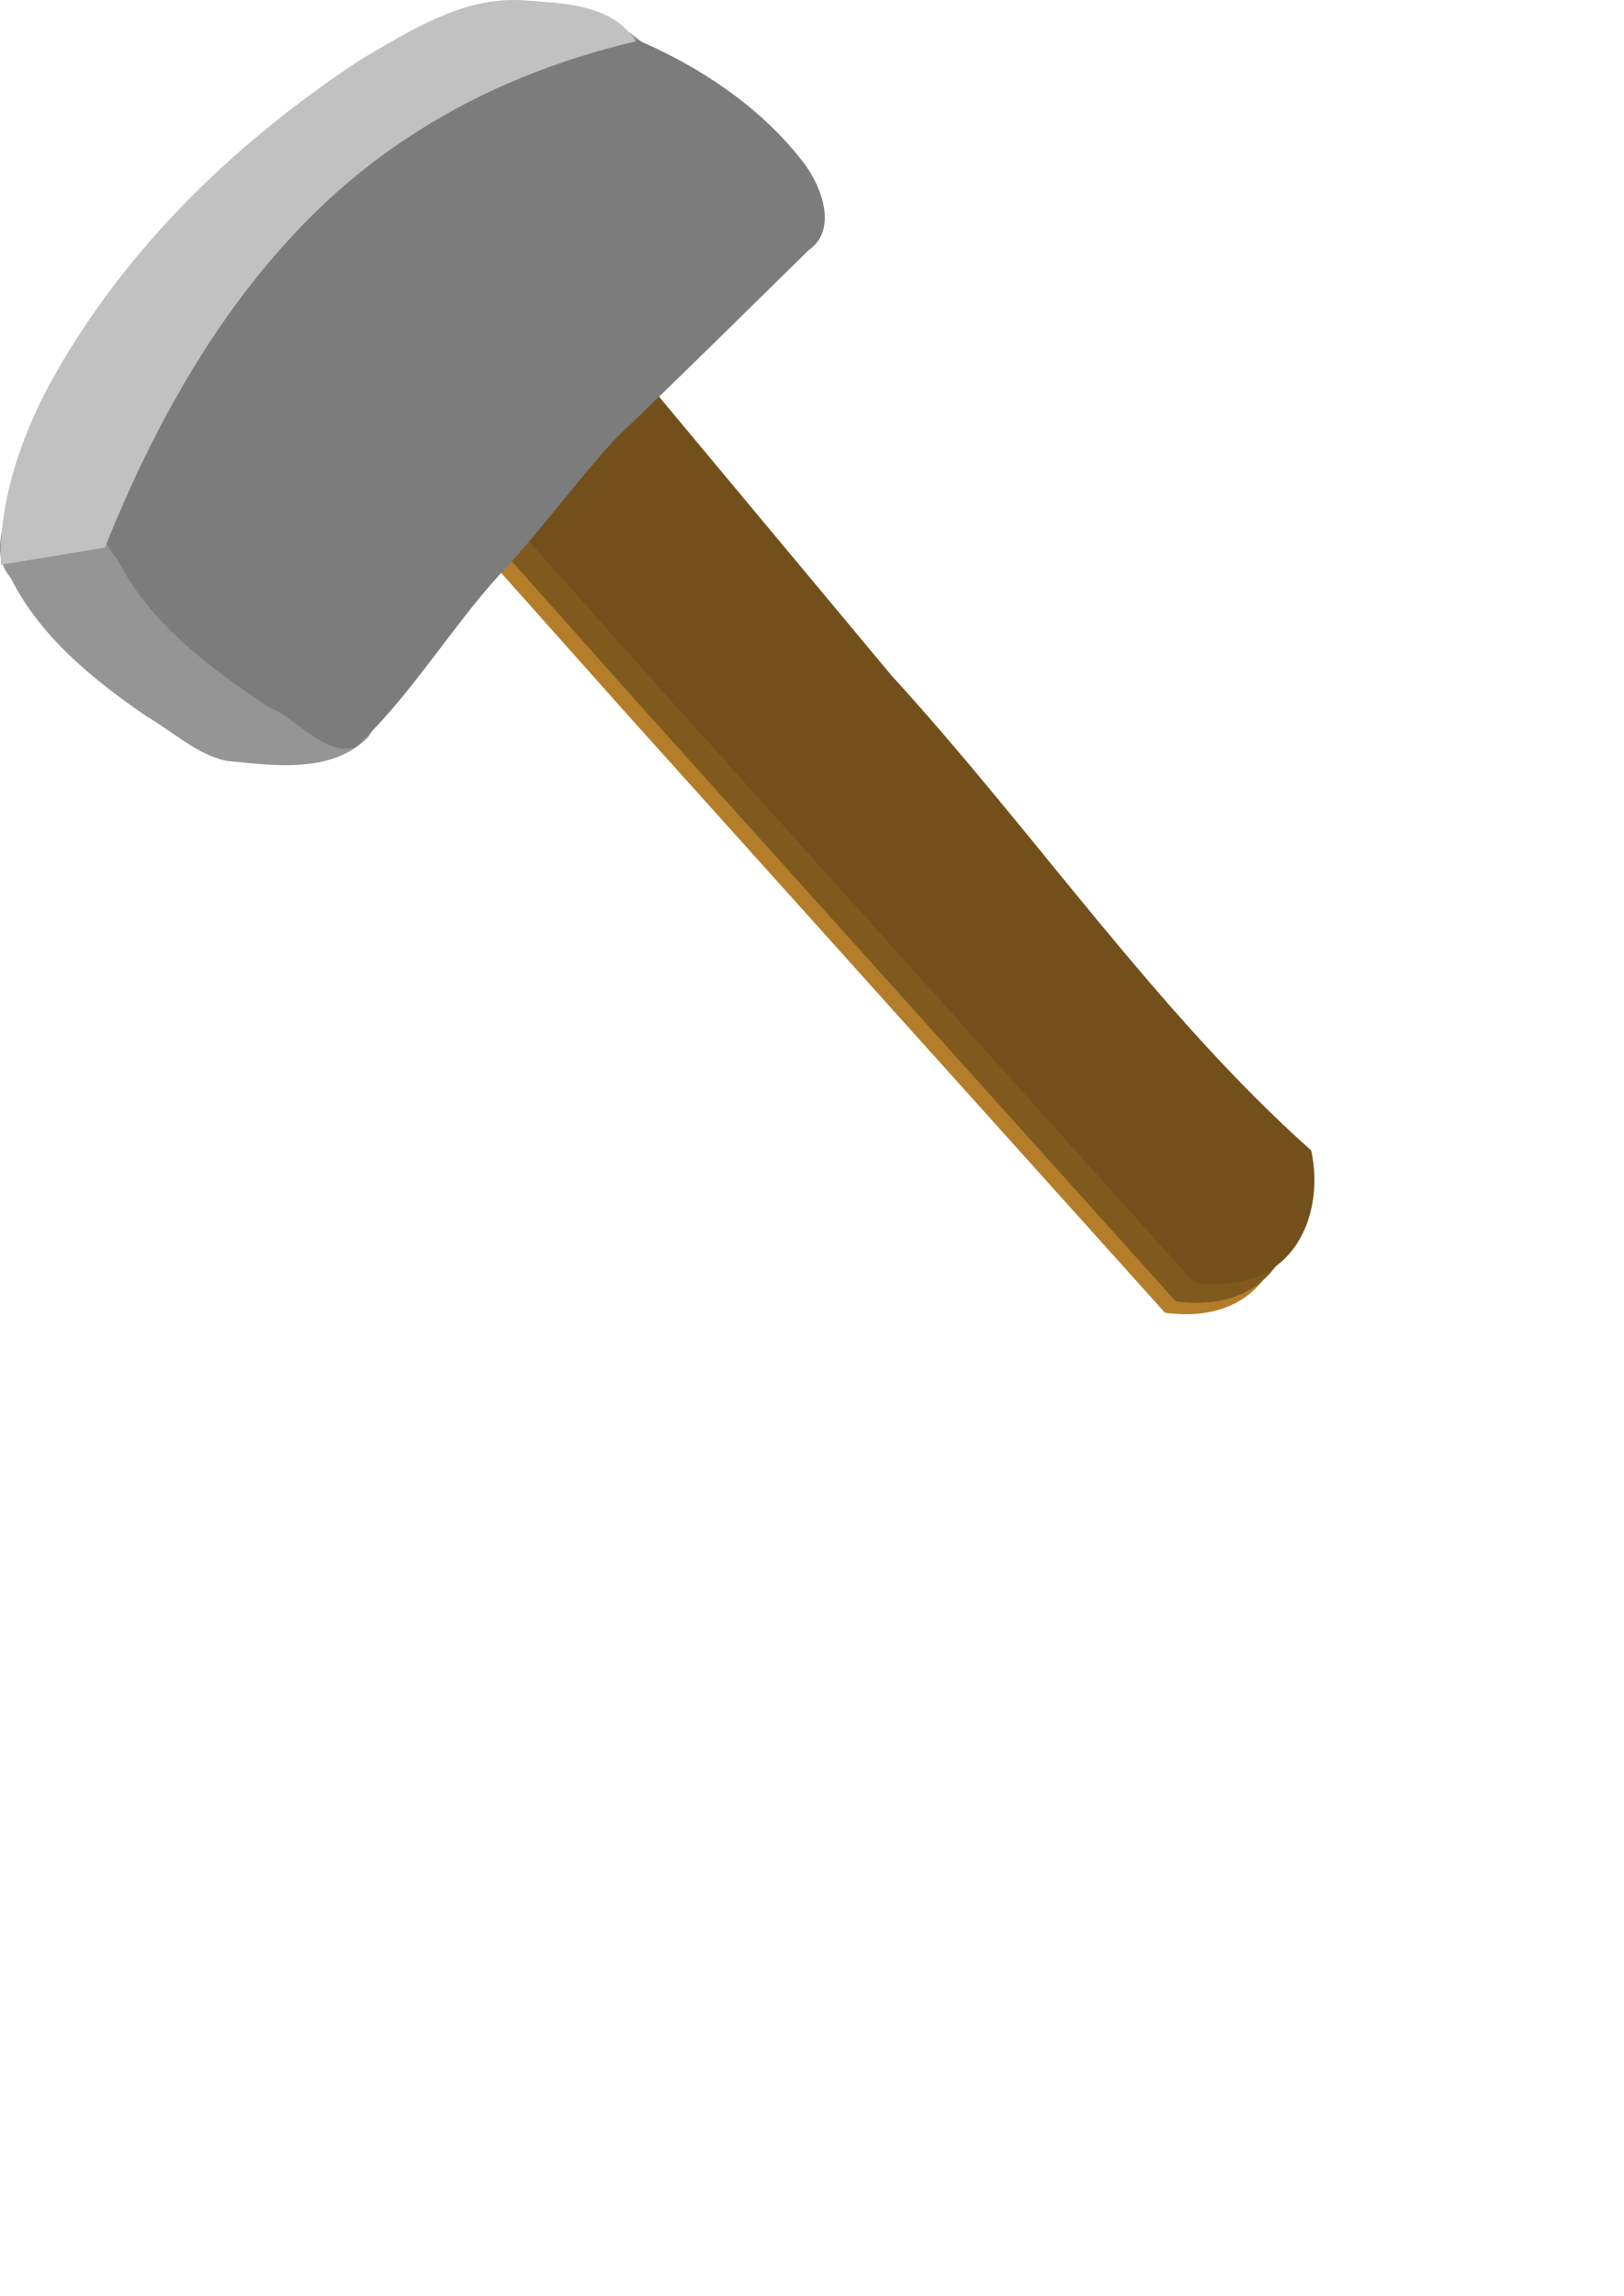
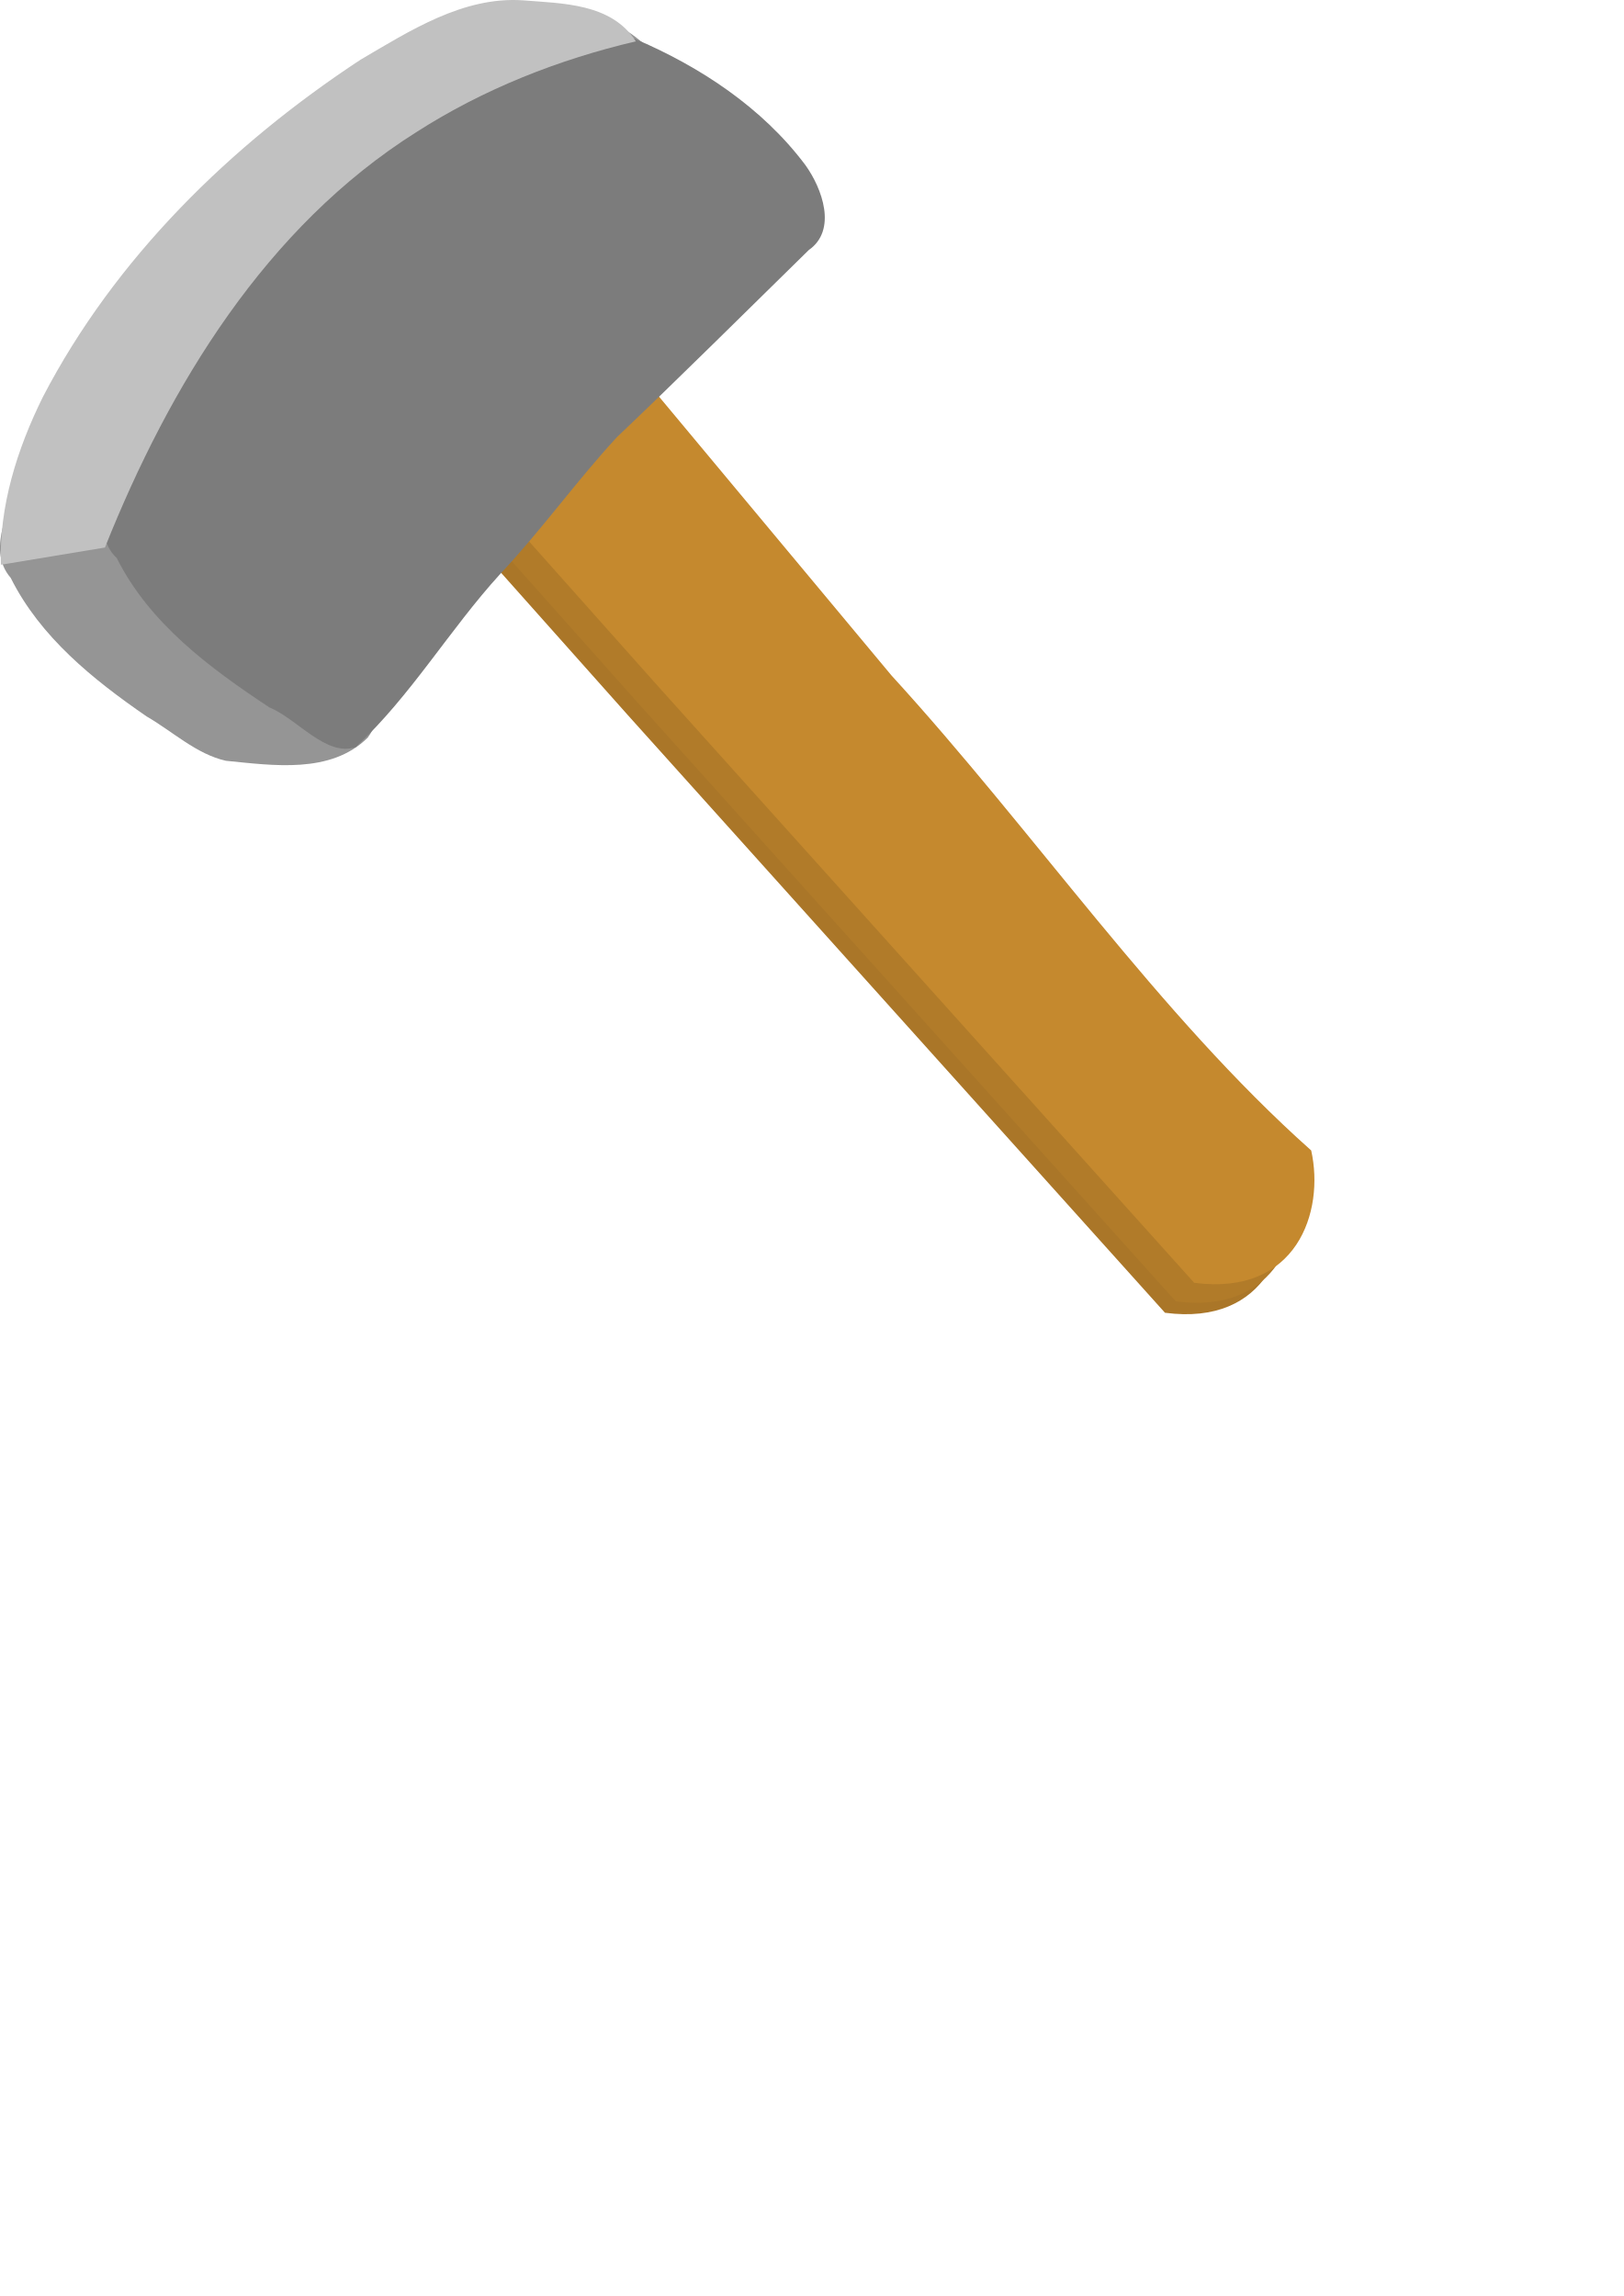
<svg xmlns="http://www.w3.org/2000/svg" width="210mm" height="297mm" viewBox="0 0 210 297" version="1.1" id="svg5" xml:space="preserve">
  <defs id="defs2" />
  <g id="layer1">
    <g id="g1195" transform="matrix(0.425931,0,0,0.4284959,24.98795,48.54254)">
      <g id="g1185">
-         <path style="fill:#b47d2a;fill-opacity:1;stroke:none;stroke-width:0.265px;stroke-linecap:butt;stroke-linejoin:miter;stroke-opacity:1" d="m 295.081,283.014 c 31.131,4.092 39.671,-21.437 35.523,-39.952 C 284.107,201.895 246.539,146.844 203.184,99.698 L 122.469,3.451 C 106.187,56.945 94.494,37.79 81.086,45.782 l 50.938,56.866 z" id="path302" />
-         <path style="fill:#80591e;fill-opacity:1;stroke:none;stroke-width:0.265px;stroke-linecap:butt;stroke-linejoin:miter;stroke-opacity:1" d="m 298.358,279.57 c 31.131,4.092 39.671,-21.437 35.523,-39.952 C 287.384,198.451 249.816,143.401 206.461,96.255 L 125.746,0.007 C 109.464,53.502 97.771,34.346 84.363,42.338 l 50.938,56.866 z" id="path302-2" />
-         <path style="fill:#73501b;fill-opacity:1;stroke:none;stroke-width:0.265px;stroke-linecap:butt;stroke-linejoin:miter;stroke-opacity:1" d="m 303.958,273.97 c 31.131,4.092 39.671,-21.437 35.523,-39.952 C 292.984,192.851 255.416,137.801 212.061,90.654 L 131.347,-5.593 C 115.065,47.901 103.371,28.746 89.963,36.738 l 50.938,56.866 z" id="path302-2-2" />
+         <path style="fill:#aa7628;fill-opacity:1;stroke:none;stroke-width:0.265px;stroke-linecap:butt;stroke-linejoin:miter;stroke-opacity:1" d="m 295.081,283.014 c 31.131,4.092 39.671,-21.437 35.523,-39.952 C 284.107,201.895 246.539,146.844 203.184,99.698 L 122.469,3.451 C 106.187,56.945 94.494,37.79 81.086,45.782 l 50.938,56.866 z" id="path302" />
+         <path style="fill:#b17b29;fill-opacity:1;stroke:none;stroke-width:0.265px;stroke-linecap:butt;stroke-linejoin:miter;stroke-opacity:1" d="m 298.358,279.57 c 31.131,4.092 39.671,-21.437 35.523,-39.952 C 287.384,198.451 249.816,143.401 206.461,96.255 L 125.746,0.007 C 109.464,53.502 97.771,34.346 84.363,42.338 l 50.938,56.866 z" id="path302-2" />
+         <path style="fill:#c5892e;fill-opacity:1;stroke:none;stroke-width:0.265px;stroke-linecap:butt;stroke-linejoin:miter;stroke-opacity:1" d="m 303.958,273.97 c 31.131,4.092 39.671,-21.437 35.523,-39.952 C 292.984,192.851 255.416,137.801 212.061,90.654 L 131.347,-5.593 C 115.065,47.901 103.371,28.746 89.963,36.738 l 50.938,56.866 z" id="path302-2-2" />
      </g>
      <g id="g1180">
        <path style="fill:#959595;fill-opacity:1;stroke:none;stroke-width:0.244px;stroke-linecap:butt;stroke-linejoin:miter;stroke-opacity:1" d="m 52.052,65.591 c 0.845,14.372 10.506,30.513 0.955,43.802 -11.284,11.054 -28.722,8.384 -43.074,6.989 -8.954,-1.99 -16.187,-8.866 -24.103,-13.404 -16.189,-11.099 -32.279,-23.936 -41.248,-41.82 -7.904,-9.05 0.705,-22.645 3.855,-32.681 19.307,-42.878 48.458,-81.736 85.279,-111.108 20.139,-15.196 43.856,-28.671 69.655,-29.272 18.261,0.032 38.478,9.306 43.821,28.075 5.483,18.449 1.923,38.799 -5.513,56.087 C 122.317,-8.808 102.923,10.122 83.443,28.895 72.609,40.809 63.129,53.89 52.052,65.591 Z" id="path989-8" />
        <path style="fill:#7c7c7c;fill-opacity:1;stroke:none;stroke-width:0.265px;stroke-linecap:butt;stroke-linejoin:miter;stroke-opacity:1" d="M 93.205,60.003 C 77.818,76.778 66.103,96.792 49.332,112.276 40.229,115.201 31.691,103.761 23.11,100.255 5.087,88.406 -13.269,74.932 -23.201,55.203 c -9.104,-8.563 0.037,-22.764 3.639,-32.579 20.787,-41.549 53.186,-77.533 92.596,-102.182 18.578,-11.282 39.291,-19.506 60.973,-22.048 19.81,8.364 38.782,20.773 51.853,38.112 5.155,7.103 9.747,19.659 1.054,25.695 -19.389,18.871 -38.625,37.927 -58.27,56.502 -12.354,13.297 -22.951,28.119 -35.438,41.299 z" id="path989" />
        <path style="fill:#c1c1c1;fill-opacity:1;stroke:none;stroke-width:0.265px;stroke-linecap:butt;stroke-linejoin:miter;stroke-opacity:1" d="m -58.403,57.203 c 10.534,-1.733 21.068,-3.467 31.602,-5.2 19.658,-48.974 48.909,-96.794 94.558,-125.4 20.368,-12.998 43.163,-21.932 66.65,-27.408 -7.447,-11.554 -22.335,-11.415 -34.44,-12.391 -18.027,-1.165 -34.223,9.226 -49.204,17.963 -39.366,25.738 -74.504,59.841 -96.429,101.819 -7.789,15.662 -13.319,32.953 -12.737,50.617 z" id="path1131" />
      </g>
    </g>
  </g>
</svg>
